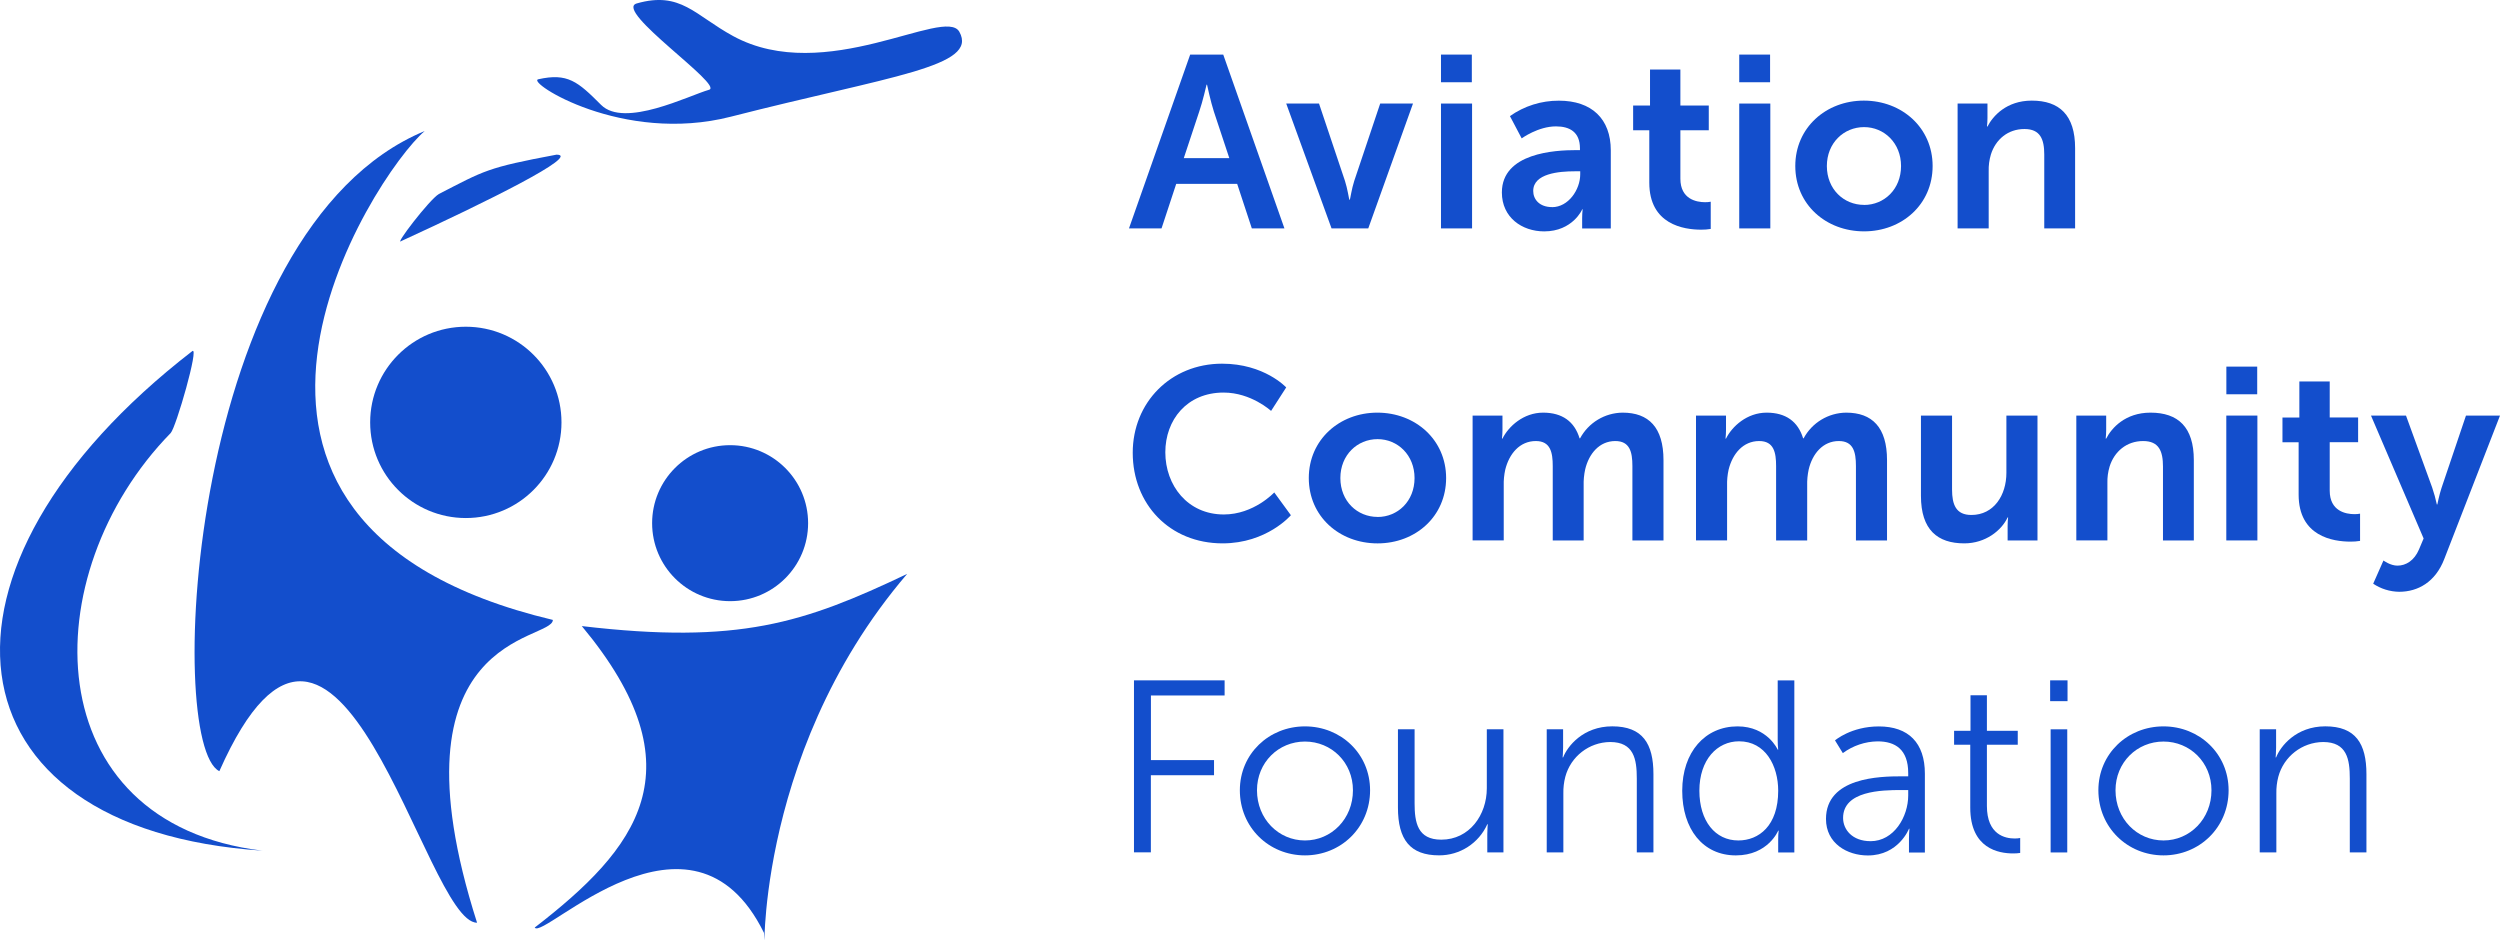
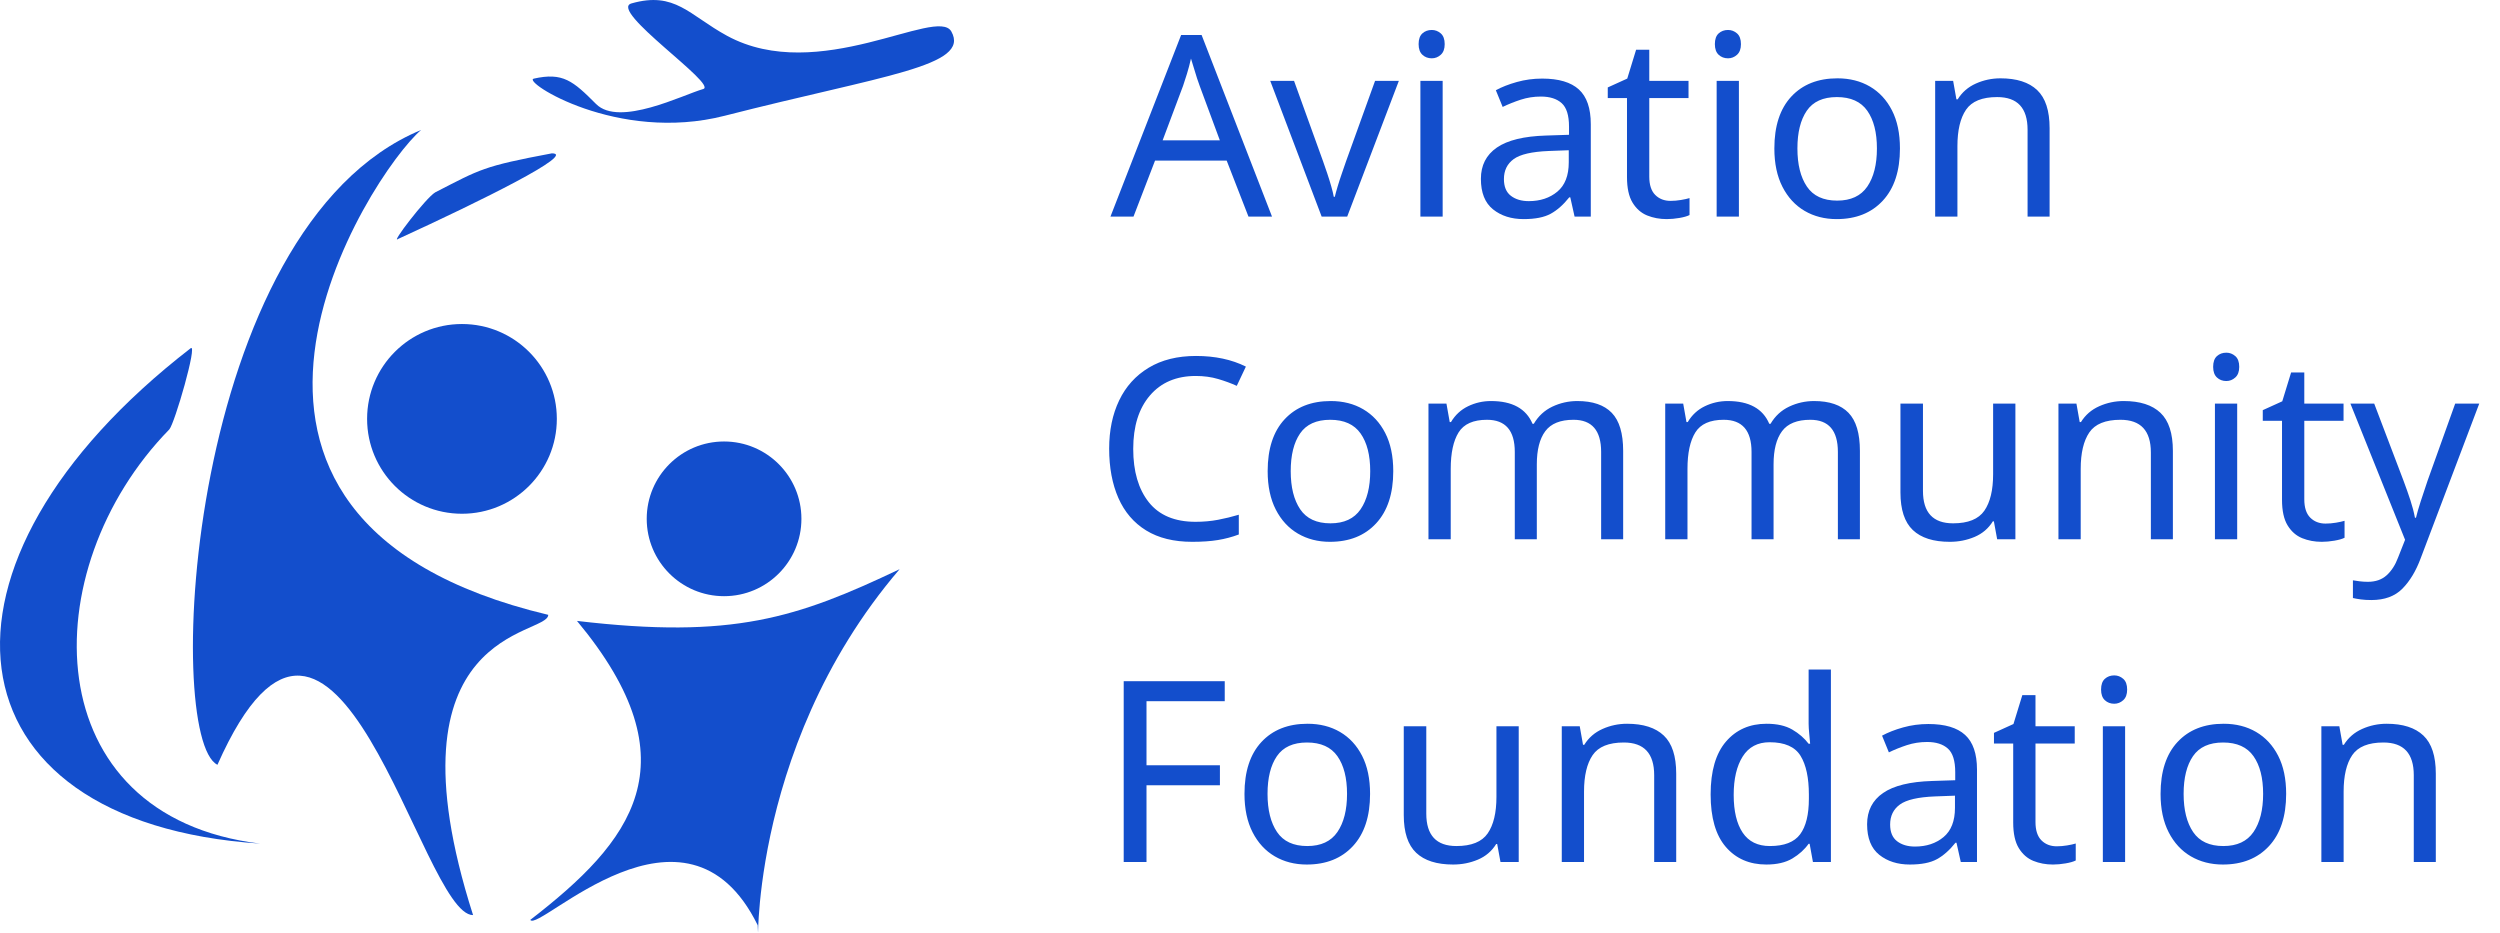
- <svg xmlns="http://www.w3.org/2000/svg" viewBox="0 0 1653.3 621.72">
+ <svg xmlns="http://www.w3.org/2000/svg" viewBox="0 0 1667.11 621.72">
  <defs>
-     <style>.a{fill:#134ecc;}</style>
+     <style>.cls-1,.cls-2{fill:#134ecc;}.cls-2{font-size:168.85px;font-family:MuseoSans-700, Museo Sans;}.cls-3{letter-spacing:-0.01em;}.cls-4{letter-spacing:0em;}.cls-5{letter-spacing:0em;}</style>
  </defs>
-   <path class="a" d="M6443.4,1272c-6.28,3.65-30.37,35.17-24.75,31.07,55.94-25.64,119.29-57.07,102.5-57.07C6475,1254.65,6473.7,1256.44,6443.4,1272Z" transform="translate(-6153.14 -1143.72)" />
-   <path class="a" d="M6280.29,1375.93c-185.78,143.58-166,316.27,46.37,330.35-150-18.06-151.92-182.69-60.68-276.15C6269.55,1426.48,6285.1,1372.22,6280.29,1375.93Z" transform="translate(-6153.14 -1143.72)" />
-   <path class="a" d="M6638,1167.59c-25.44-13.84-34.67-29.9-63.76-21.6-15.74,4.49,57.87,54.23,47.83,57.09-13.43,3.83-56,25.46-71.42,10s-22.13-21.29-41.58-16.93c-8,1.79,55.75,43.07,127.35,24.75,105.87-27.09,164.11-33,151.14-56.18C6778,1147.73,6698.91,1200.74,6638,1167.59Z" transform="translate(-6153.14 -1143.72)" />
-   <path class="a" d="M6434,1230.38c-33.71,28.74-184.21,259.32,84.75,323.3,0,14.33-111.54,8.12-50.12,200.25-34.79.18-91.47-278.2-170.43-100.21C6261.8,1635.63,6277.42,1295.25,6434,1230.38Z" transform="translate(-6153.14 -1143.72)" />
-   <circle class="a" cx="308.06" cy="279.33" r="63.26" />
-   <circle class="a" cx="482.84" cy="345.98" r="51.58" />
-   <path class="a" d="M6537.9,1557.76c79,95,36.07,147.45-31.14,199.37,5.35,8.92,103.77-93.73,151.62,3.52,1.79,33.34-10.7-114.32,94.67-237.39C6684.71,1555.77,6641.88,1570,6537.9,1557.76Z" transform="translate(-6153.14 -1143.72)" />
-   <path class="a" d="M6971.3,1265.3H6931l-9.71,29.46h-21.53l40.47-114.95h21.86l40.47,114.95H6981Zm-20.24-65.57s-2.59,11.33-4.86,17.81L6936,1248.3h30.11l-10.2-30.76c-2.1-6.48-4.53-17.81-4.53-17.81h-0.32Z" transform="translate(-6153.14 -1143.72)" />
-   <path class="a" d="M7003.74,1212.2h21.69l17.16,51.16c1.62,4.86,2.75,12.47,2.91,12.47h0.32c0.16,0,1.29-7.61,2.91-12.47l17.16-51.16h21.69L7058,1294.77h-24.28Z" transform="translate(-6153.14 -1143.72)" />
-   <path class="a" d="M7106.09,1179.82h20.4v18.29h-20.4v-18.29Zm0,32.38h20.56v82.57h-20.56V1212.2Z" transform="translate(-6153.14 -1143.72)" />
-   <path class="a" d="M7195.25,1243H7198v-1.13c0-10.85-6.8-14.57-15.87-14.57-11.82,0-22.67,7.93-22.67,7.93l-7.77-14.73a55.7,55.7,0,0,1,32.38-10.2c21.69,0,34.32,12,34.32,32.87v51.64h-18.94V1288a52.32,52.32,0,0,1,.32-5.83h-0.32c0.16,0-6.31,14.57-25.09,14.57-14.73,0-28-9.23-28-25.74C7146.36,1244.74,7181.81,1243,7195.25,1243Zm-15.7,37.72c10.85,0,18.62-11.66,18.62-21.69V1257h-3.56c-10.52,0-27.52,1.46-27.52,13C7167.08,1275.5,7171.13,1280.68,7179.55,1280.68Z" transform="translate(-6153.14 -1143.72)" />
-   <path class="a" d="M7243.85,1229.85h-10.69v-16.35h11.17v-23.8h20.08v23.8h18.78v16.35h-18.78v32.05c0,13.6,10.69,15.54,16.35,15.54a18.93,18.93,0,0,0,3.72-.32v18a35.53,35.53,0,0,1-6.31.49c-11.49,0-34.32-3.4-34.32-31.08v-34.65Z" transform="translate(-6153.14 -1143.72)" />
-   <path class="a" d="M7303.33,1179.82h20.4v18.29h-20.4v-18.29Zm0,32.38h20.56v82.57h-20.56V1212.2Z" transform="translate(-6153.14 -1143.72)" />
-   <path class="a" d="M7385.73,1210.26c25.26,0,45.49,18,45.49,43.23,0,25.42-20.24,43.23-45.33,43.23-25.26,0-45.49-17.81-45.49-43.23C7340.4,1228.23,7360.64,1210.26,7385.73,1210.26Zm0.16,69c13.28,0,24.45-10.36,24.45-25.74,0-15.22-11.17-25.74-24.45-25.74-13.44,0-24.61,10.52-24.61,25.74C7361.29,1268.86,7372.46,1279.22,7385.89,1279.22Z" transform="translate(-6153.14 -1143.72)" />
-   <path class="a" d="M7447.74,1212.2h19.75v9.55a51.1,51.1,0,0,1-.32,5.67h0.32c3.56-7,12.63-17.16,29.3-17.16,18.29,0,28.66,9.55,28.66,31.41v53.1h-20.4v-48.89c0-10-2.59-16.84-13.11-16.84-11,0-19.1,7-22.18,16.84a34.81,34.81,0,0,0-1.46,11v37.88h-20.56V1212.2Z" transform="translate(-6153.14 -1143.72)" />
-   <path class="a" d="M6961.31,1384.23c28,0,42.42,15.7,42.42,15.7l-10,15.54s-13.11-12.14-31.41-12.14c-24.28,0-38.53,18.13-38.53,39.5,0,21.86,14.73,41.12,38.69,41.12,19.91,0,33.35-14.57,33.35-14.57l11,15.06s-15.87,18.62-45.17,18.62c-35.13,0-59.42-26.06-59.42-59.9C6902.22,1409.81,6927.47,1384.23,6961.31,1384.23Z" transform="translate(-6153.14 -1143.72)" />
-   <path class="a" d="M7064,1416.61c25.26,0,45.49,18,45.49,43.23,0,25.42-20.24,43.23-45.33,43.23-25.26,0-45.49-17.81-45.49-43.23C7018.68,1434.58,7038.91,1416.61,7064,1416.61Zm0.16,69c13.28,0,24.45-10.36,24.45-25.74,0-15.22-11.17-25.74-24.45-25.74-13.44,0-24.61,10.52-24.61,25.74C7039.56,1475.21,7050.73,1485.57,7064.17,1485.57Z" transform="translate(-6153.14 -1143.72)" />
-   <path class="a" d="M7127,1418.55h19.75v9.55a51.1,51.1,0,0,1-.32,5.67h0.32c4-8.09,13.92-17.16,26.88-17.16,12.63,0,20.72,5.83,24.12,17h0.32a32.29,32.29,0,0,1,28.17-17c17.16,0,27,9.71,27,31.41v53.1h-20.56V1451.9c0-9.39-1.78-16.51-11.33-16.51-10.52,0-17.48,8.42-19.91,18.78a44.46,44.46,0,0,0-1,10.69v36.26H7180V1451.9c0-8.9-1.46-16.51-11.17-16.51-10.68,0-17.65,8.42-20.24,18.94a43.1,43.1,0,0,0-1,10.52v36.26H7127v-82.57Z" transform="translate(-6153.14 -1143.72)" />
-   <path class="a" d="M7274.83,1418.55h19.75v9.55a51.1,51.1,0,0,1-.32,5.67h0.32c4-8.09,13.92-17.16,26.88-17.16,12.63,0,20.72,5.83,24.12,17h0.32a32.29,32.29,0,0,1,28.17-17c17.16,0,27,9.71,27,31.41v53.1h-20.56V1451.9c0-9.39-1.78-16.51-11.33-16.51-10.52,0-17.48,8.42-19.91,18.78a44.46,44.46,0,0,0-1,10.69v36.26h-20.56V1451.9c0-8.9-1.46-16.51-11.17-16.51-10.68,0-17.65,8.42-20.24,18.94a43.1,43.1,0,0,0-1,10.52v36.26h-20.56v-82.57Z" transform="translate(-6153.14 -1143.72)" />
-   <path class="a" d="M7423.51,1418.55h20.56v48.89c0,10,2.59,16.84,12.79,16.84,14.89,0,23.15-13.11,23.15-27.85v-37.88h20.56v82.57h-19.75v-9.39a52.45,52.45,0,0,1,.32-5.83h-0.32c-4,8.58-14.57,17.16-28.66,17.16-17.65,0-28.66-8.9-28.66-31.41v-53.1Z" transform="translate(-6153.14 -1143.72)" />
-   <path class="a" d="M7526.24,1418.55H7546v9.55a51.1,51.1,0,0,1-.32,5.67H7546c3.56-7,12.63-17.16,29.3-17.16,18.29,0,28.66,9.55,28.66,31.41v53.1h-20.4v-48.89c0-10-2.59-16.84-13.11-16.84-11,0-19.1,7-22.18,16.84a34.81,34.81,0,0,0-1.46,11v37.88h-20.56v-82.57Z" transform="translate(-6153.14 -1143.72)" />
-   <path class="a" d="M7625.48,1386.17h20.4v18.29h-20.4v-18.29Zm0,32.38H7646v82.57h-20.56v-82.57Z" transform="translate(-6153.14 -1143.72)" />
-   <path class="a" d="M7673.27,1436.2h-10.69v-16.35h11.17V1396h20.08v23.8h18.78v16.35h-18.78v32.05c0,13.6,10.69,15.54,16.35,15.54a18.93,18.93,0,0,0,3.72-.32v18a35.53,35.53,0,0,1-6.31.49c-11.49,0-34.32-3.4-34.32-31.08V1436.2Z" transform="translate(-6153.14 -1143.72)" />
-   <path class="a" d="M7729.37,1514.39s4.53,3.4,9.23,3.4c5.67,0,11.17-3.4,14.25-10.68l3.08-7.29-34.81-81.27h23.15l17.32,47.6a101.72,101.72,0,0,1,3.08,11.17H7765s1.3-6.48,2.75-10.85l16.19-47.92h22.5l-36.91,95c-5.83,15.06-17.32,21.53-29.79,21.53a31.75,31.75,0,0,1-17.16-5.34Z" transform="translate(-6153.14 -1143.72)" />
-   <path class="a" d="M6903.09,1593.65H6963v10h-48.73v42.74H6956v10h-41.77v51h-11.17V1593.65Z" transform="translate(-6153.14 -1143.72)" />
-   <path class="a" d="M7016.14,1624.09c23.8,0,43.06,18.13,43.06,42.25,0,24.61-19.27,43.06-43.06,43.06s-43.06-18.46-43.06-43.06C6973.08,1642.22,6992.34,1624.09,7016.14,1624.09Zm0,75.44c17.48,0,31.73-14.25,31.73-33.19,0-18.46-14.25-32.22-31.73-32.22s-31.73,13.76-31.73,32.22C6984.41,1685.29,6998.66,1699.53,7016.14,1699.53Z" transform="translate(-6153.14 -1143.72)" />
-   <path class="a" d="M7077.64,1626h11v48.89c0,12.79,1.94,24.12,17.65,24.12,18.62,0,30.11-16.35,30.11-34v-39h11v81.43h-10.68v-12.14c0-3.56.32-6.48,0.32-6.48h-0.32a34.81,34.81,0,0,1-31.89,20.56c-19.1,0-27.2-10.36-27.2-31.57V1626Z" transform="translate(-6153.14 -1143.72)" />
-   <path class="a" d="M7176,1626h10.85v12.14c0,3.56-.32,6.48-0.32,6.48h0.32c2.91-7.45,13.28-20.56,32.54-20.56,20.08,0,27.2,11.49,27.2,31.57v51.81h-11v-48.89c0-12.79-1.94-24.12-17.65-24.12a31,31,0,0,0-29.63,23,40.29,40.29,0,0,0-1.29,11v39h-11V1626Z" transform="translate(-6153.14 -1143.72)" />
-   <path class="a" d="M7302.22,1624.09c19.75,0,26.55,15.38,26.55,15.38h0.32a58.67,58.67,0,0,1-.32-6.15v-39.66h11v113.81h-10.68v-8.58a45.63,45.63,0,0,1,.32-5.83h-0.32s-6.64,16.35-28,16.35c-21.86,0-35.46-17.48-35.46-42.74C7265.63,1640.93,7280.85,1624.09,7302.22,1624.09Zm0.49,75.44c13.6,0,26.39-9.71,26.39-32.87,0-16.51-8.42-32.7-25.9-32.7-14.41,0-26.23,12.14-26.23,32.7C7277,1686.74,7287.48,1699.53,7302.7,1699.53Z" transform="translate(-6153.14 -1143.72)" />
-   <path class="a" d="M7410.55,1657.12h4.53V1655c0-15.7-8.58-21-20.24-21a39.65,39.65,0,0,0-23,7.77l-5.18-8.42s10.69-9.23,29-9.23c19.59,0,30.44,10.85,30.44,31.25v52.13h-10.52v-8.9a64.5,64.5,0,0,1,.32-6.8h-0.32s-6.8,17.65-27.2,17.65c-13.6,0-27.68-7.93-27.68-24.12C7360.69,1657.76,7396.47,1657.12,7410.55,1657.12Zm-20.4,42.9c15.54,0,24.93-16.19,24.93-30.27v-3.56h-4.7c-12.79,0-38.37.49-38.37,18.46C7372,1692.25,7378,1700,7390.15,1700Z" transform="translate(-6153.14 -1143.72)" />
-   <path class="a" d="M7456.11,1636.23h-10.69V1627h10.85v-23.48h10.85V1627h20.4v9.23h-20.4v40.47c0,19.1,12.14,21.53,18.29,21.53a18.93,18.93,0,0,0,3.72-.32v9.88a29,29,0,0,1-4.69.32c-9.39,0-28.33-3.08-28.33-30.27v-41.61Z" transform="translate(-6153.14 -1143.72)" />
-   <path class="a" d="M7508.94,1593.65h11.5v13.76h-11.5v-13.76Zm0.32,32.38h11v81.43h-11V1626Z" transform="translate(-6153.14 -1143.72)" />
-   <path class="a" d="M7583.9,1624.09c23.8,0,43.06,18.13,43.06,42.25,0,24.61-19.27,43.06-43.06,43.06s-43.06-18.46-43.06-43.06C7540.83,1642.22,7560.1,1624.09,7583.9,1624.09Zm0,75.44c17.48,0,31.73-14.25,31.73-33.19,0-18.46-14.25-32.22-31.73-32.22s-31.73,13.76-31.73,32.22C7552.17,1685.29,7566.41,1699.53,7583.9,1699.53Z" transform="translate(-6153.14 -1143.72)" />
-   <path class="a" d="M7647.52,1626h10.85v12.14c0,3.56-.32,6.48-0.32,6.48h0.32c2.91-7.45,13.28-20.56,32.54-20.56,20.08,0,27.2,11.49,27.2,31.57v51.81h-11v-48.89c0-12.79-1.94-24.12-17.65-24.12a31,31,0,0,0-29.63,23,40.29,40.29,0,0,0-1.29,11v39h-11V1626Z" transform="translate(-6153.14 -1143.72)" />
+   <g id="Layer_2" data-name="Layer 2">
+     <g id="Layer_1-2" data-name="Layer 1">
+       <path class="cls-1" d="M290.26,128.25c-6.28,3.65-30.37,35.18-24.75,31.07,55.95-25.63,119.29-57.06,102.5-57.06C321.9,110.94,320.56,112.72,290.26,128.25Z" />
+       <path class="cls-1" d="M127.15,232.21c-185.77,143.58-166,316.27,46.37,330.35C23.53,544.5,21.6,379.87,112.84,286.42,116.41,282.76,132,228.5,127.15,232.21Z" />
+       <path class="cls-1" d="M484.85,23.88C459.41,10,450.18-6,421.09,2.28,405.35,6.77,479,56.51,468.92,59.37c-13.43,3.83-56,25.46-71.42,10s-22.14-21.29-41.58-16.93c-8,1.79,55.74,43.07,127.35,24.75C589.14,50.1,647.38,44.22,634.4,21,624.9,4,545.78,57,484.85,23.88Z" />
+       <path class="cls-1" d="M280.83,86.66C247.13,115.4,96.62,346,365.59,410c0,14.33-111.54,8.12-50.12,200.24C280.67,610.38,224,332,145,510,108.66,491.91,124.28,151.53,280.83,86.66Z" />
+       <circle class="cls-1" cx="308.06" cy="279.33" r="63.26" />
+       <circle class="cls-1" cx="482.84" cy="345.98" r="51.58" />
+       <path class="cls-1" d="M384.76,414.05c79,95,36.07,147.45-31.14,199.37,5.36,8.92,103.78-93.73,151.63,3.52,1.78,33.34-10.71-114.32,94.66-237.39C531.57,412.06,488.74,426.33,384.76,414.05Z" />
+       <text class="cls-2" transform="translate(740.51 144.42)">
+         <tspan class="cls-3">A</tspan>
+         <tspan x="106.54" y="0">vi</tspan>
+         <tspan class="cls-4" x="239.25" y="0">a</tspan>
+         <tspan class="cls-5" x="328.91" y="0">tion</tspan>
+       </text>
+       <text class="cls-2" transform="translate(729.34 359.62)">Community</text>
+       <text class="cls-2" transform="translate(732.96 574.82)">Found<tspan class="cls-4" x="504.34" y="0">a</tspan>
+         <tspan x="594" y="0">tion</tspan>
+       </text>
+     </g>
+   </g>
</svg>
